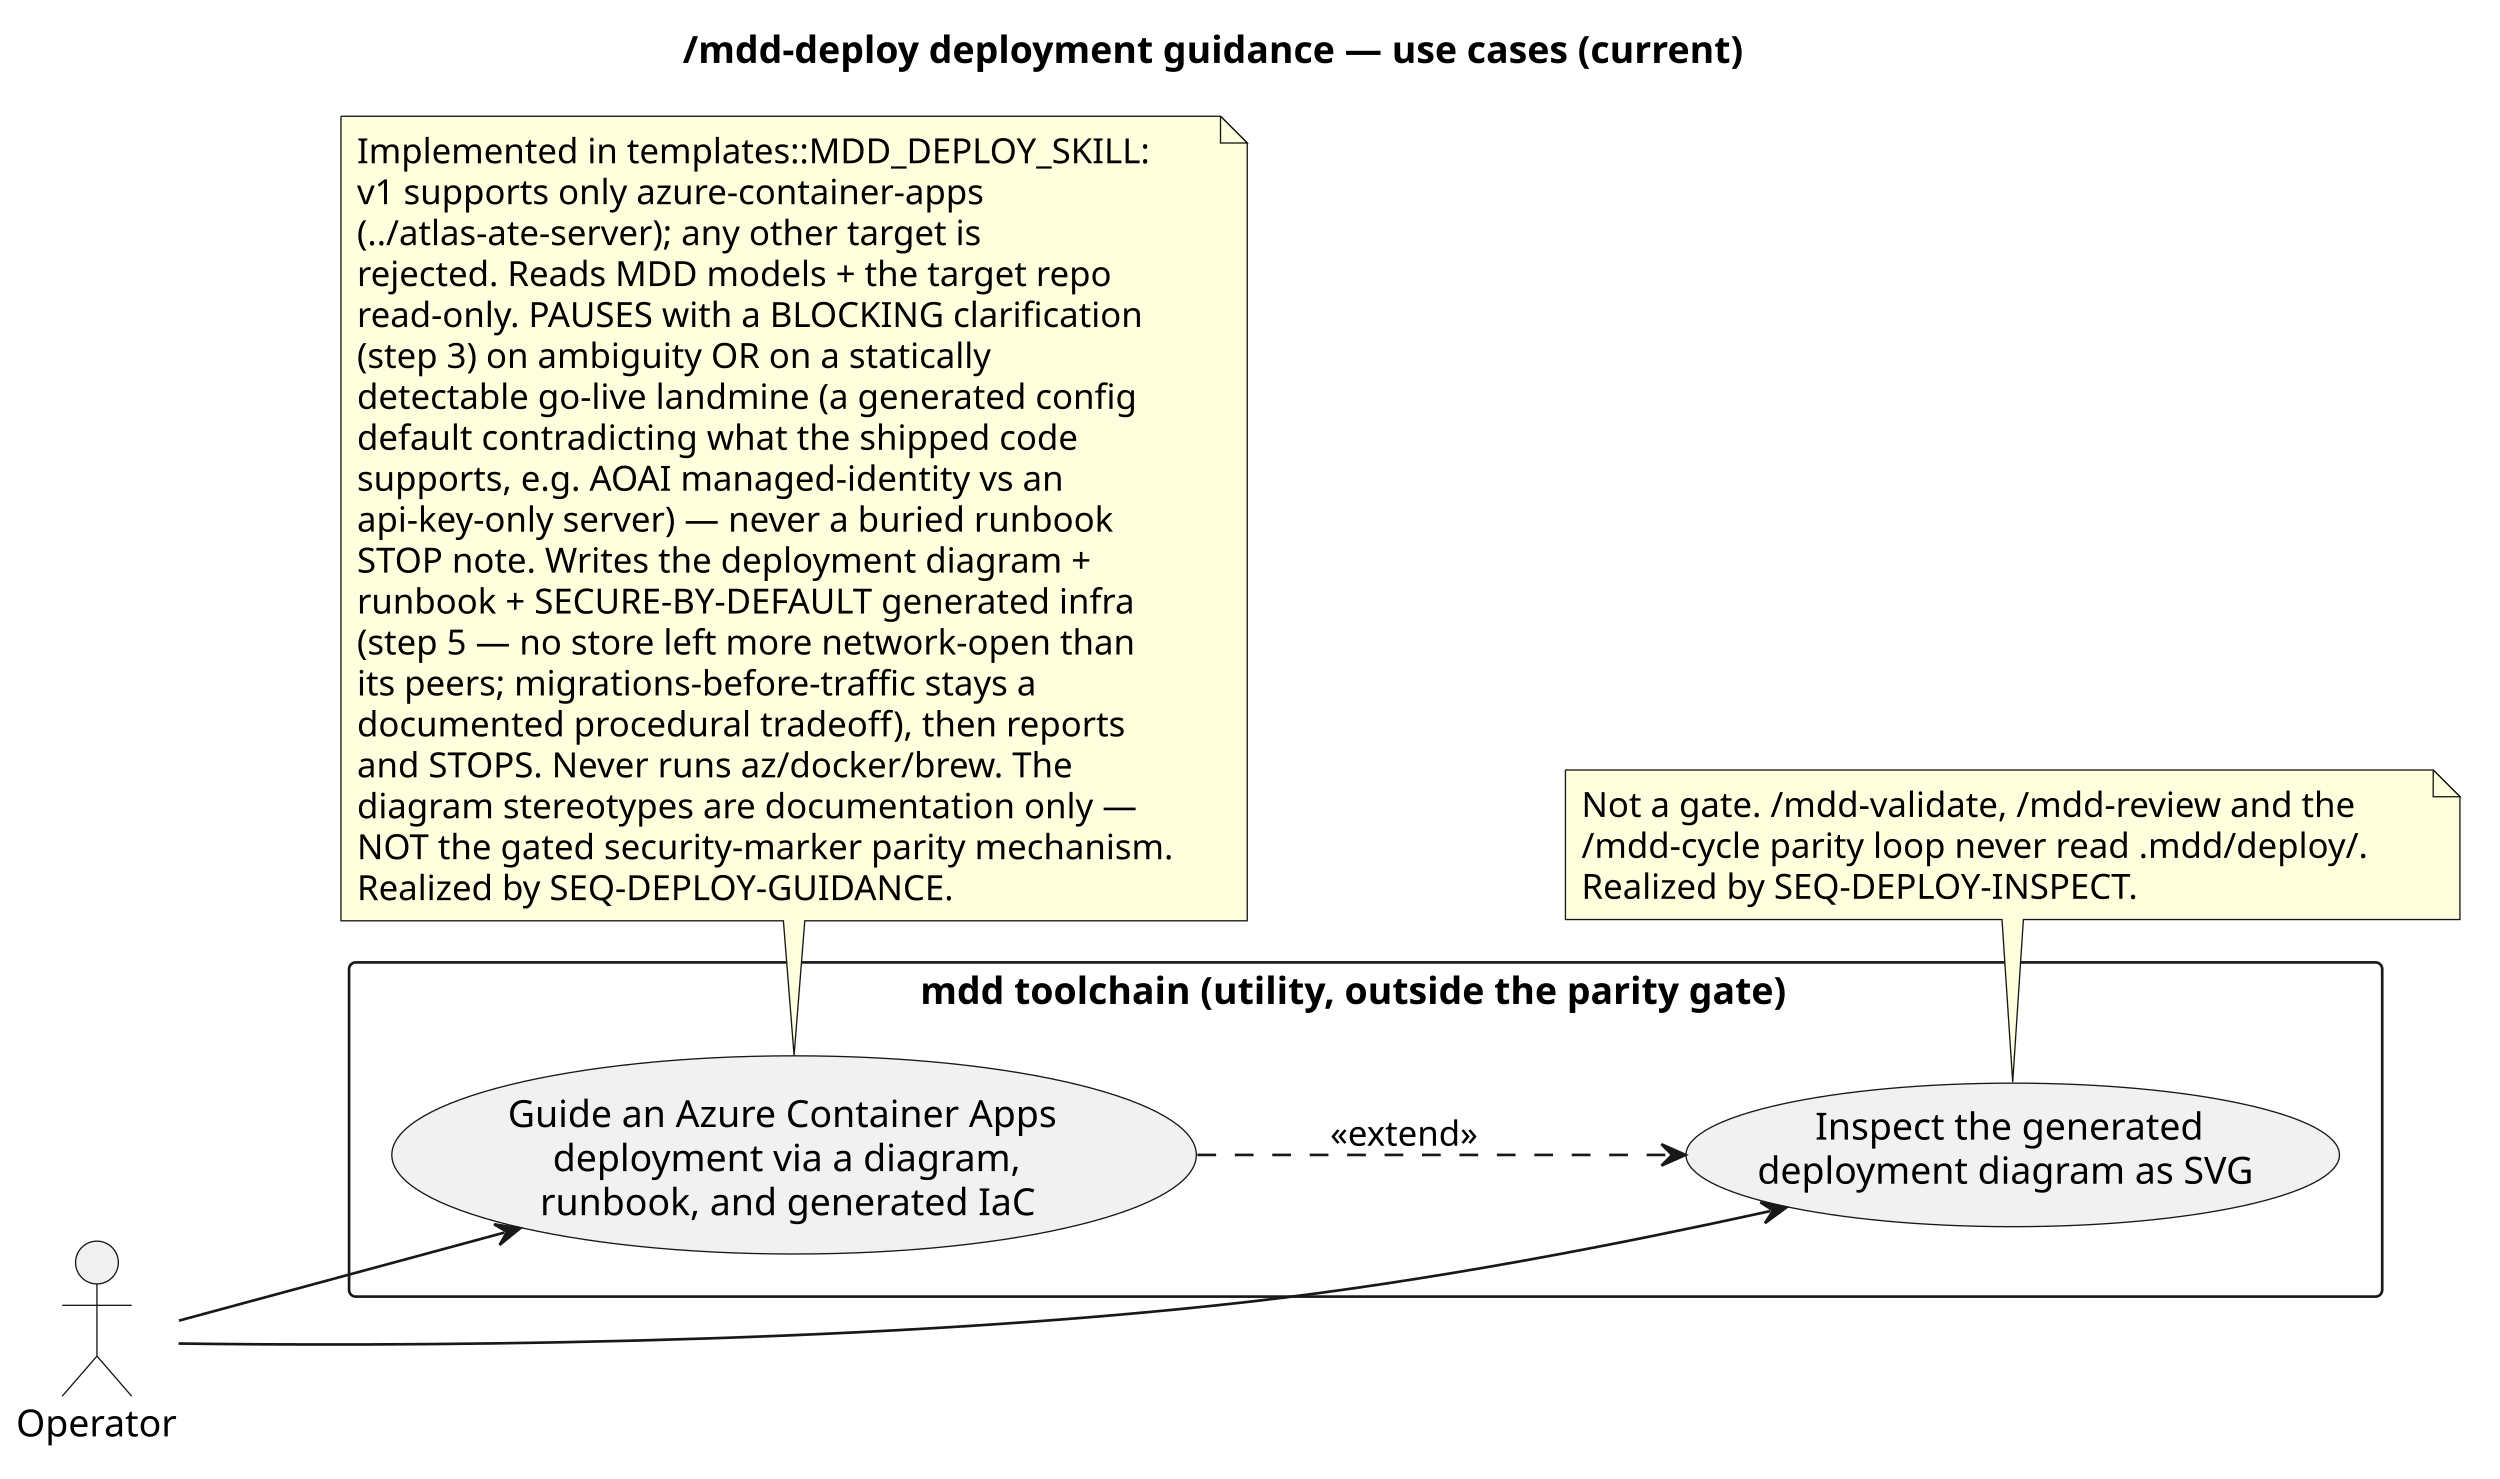
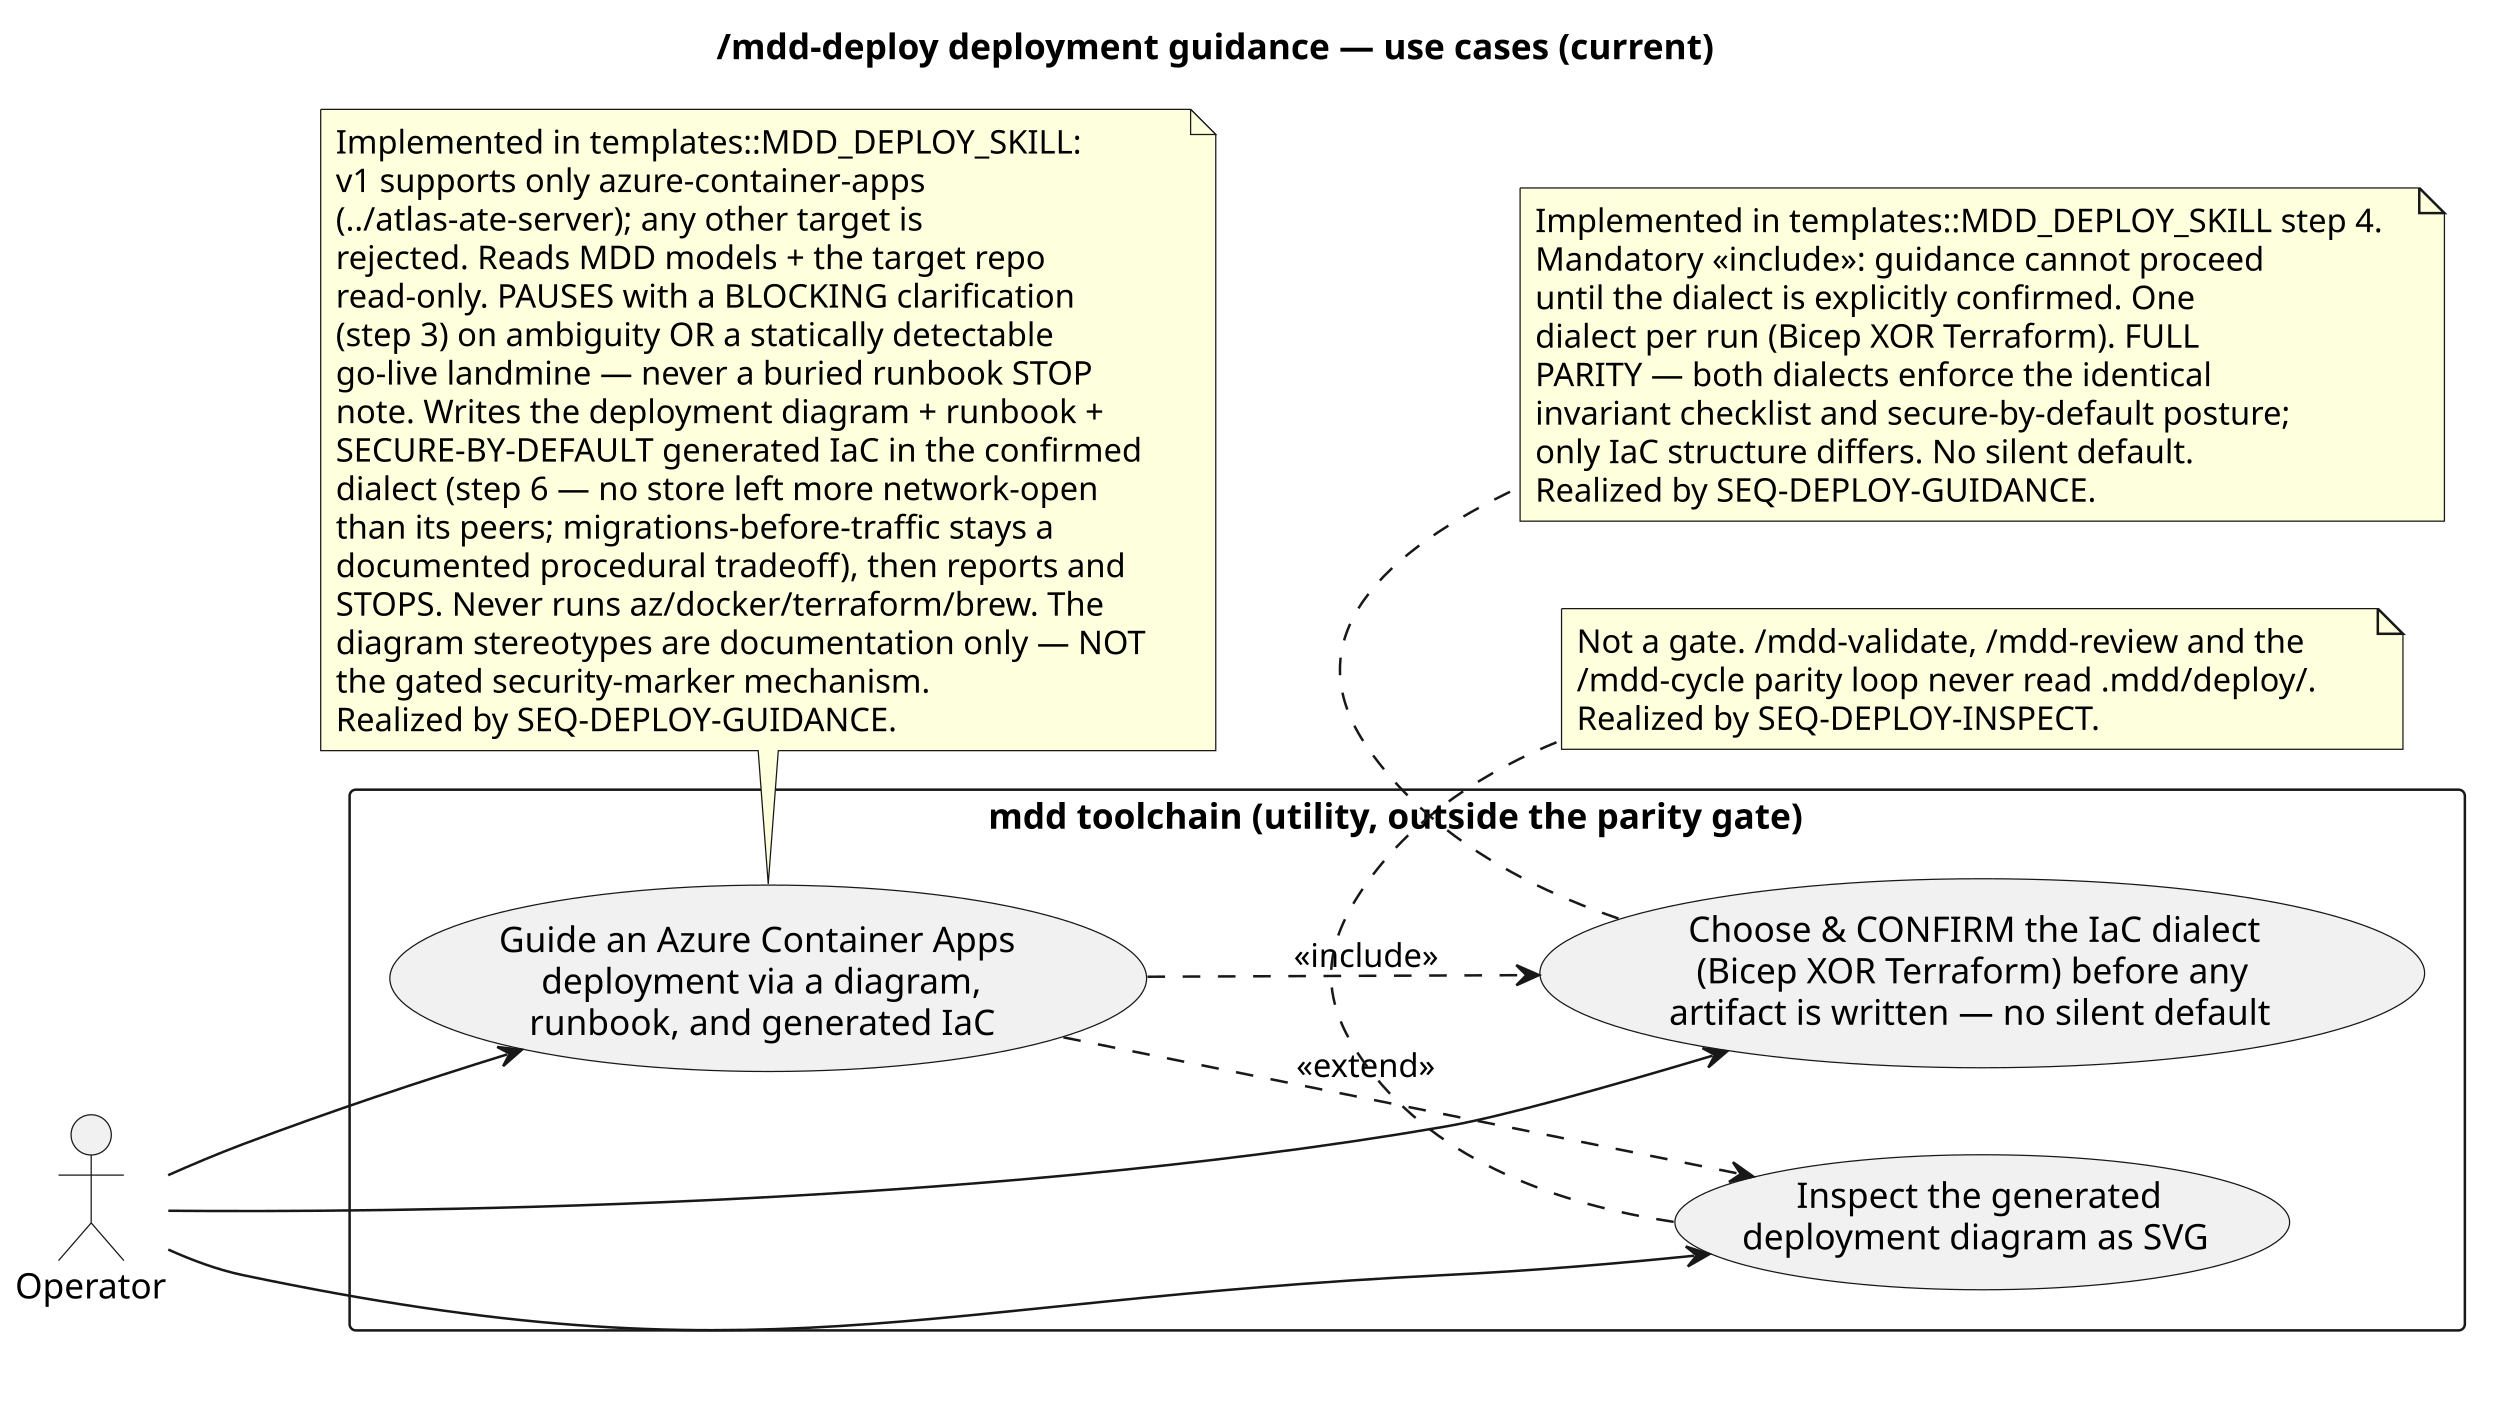
- <svg xmlns="http://www.w3.org/2000/svg" contentStyleType="text/css" data-diagram-type="DESCRIPTION" height="553px" preserveAspectRatio="none" style="width:935px;height:553px;background:#FFFFFF;" version="1.1" viewBox="0 0 935 553" width="935px" zoomAndPan="magnify">
+ <svg xmlns="http://www.w3.org/2000/svg" contentStyleType="text/css" data-diagram-type="DESCRIPTION" height="565px" preserveAspectRatio="none" style="width:994px;height:565px;background:#FFFFFF;" version="1.1" viewBox="0 0 994 565" width="994px" zoomAndPan="magnify">
  <defs />
  <g>
-     <g class="title" data-source-line="13">
-       <text fill="#000000" font-family="sans-serif" font-size="14" font-weight="700" lengthAdjust="spacing" textLength="417.334" x="255.342" y="23.535">/mdd-deploy deployment guidance — use cases (current)</text>
+     <g class="title" data-source-line="15">
+       <text fill="#000000" font-family="sans-serif" font-size="14" font-weight="700" lengthAdjust="spacing" textLength="417.334" x="284.848" y="23.535">/mdd-deploy deployment guidance — use cases (current)</text>
    </g>
-     <g class="cluster" data-qualified-name="mdd toolchain .utility. outside the parity gate." data-source-line="19" id="ent0003">
-       <rect fill="none" height="125" rx="2.5" ry="2.5" style="stroke:#181818;stroke-width:1;" width="760.4" x="130.55" y="359.938" />
-       <text fill="#000000" font-family="sans-serif" font-size="14" font-weight="700" lengthAdjust="spacing" textLength="333.177" x="344.162" y="375.473">mdd toolchain (utility, outside the parity gate)</text>
+     <g class="cluster" data-qualified-name="mdd toolchain .utility. outside the parity gate." data-source-line="21" id="ent0003">
+       <rect fill="none" height="215" rx="2.5" ry="2.5" style="stroke:#181818;stroke-width:1;" width="841.03" x="139" y="313.968" />
+       <text fill="#000000" font-family="sans-serif" font-size="14" font-weight="700" lengthAdjust="spacing" textLength="333.177" x="392.927" y="329.503">mdd toolchain (utility, outside the parity gate)</text>
    </g>
-     <g class="entity" data-qualified-name="mdd toolchain .utility. outside the parity gate..Guide" data-source-line="20" id="ent0004">
-       <ellipse cx="296.986" cy="431.939" fill="#F1F1F1" rx="150.446" ry="37.061" style="stroke:#181818;stroke-width:0.5;" />
-       <text fill="#000000" font-family="sans-serif" font-size="14" lengthAdjust="spacing" textLength="214.129" x="189.921" y="421.509">Guide an Azure Container Apps</text>
-       <text fill="#000000" font-family="sans-serif" font-size="14" lengthAdjust="spacing" textLength="180.503" x="206.734" y="437.997">deployment via a diagram,</text>
-       <text fill="#000000" font-family="sans-serif" font-size="14" lengthAdjust="spacing" textLength="190.025" x="201.973" y="454.485">runbook, and generated IaC</text>
+     <g class="entity" data-qualified-name="mdd toolchain .utility. outside the parity gate..Guide" data-source-line="22" id="ent0004">
+       <ellipse cx="305.446" cy="388.969" fill="#F1F1F1" rx="150.446" ry="37.061" style="stroke:#181818;stroke-width:0.5;" />
+       <text fill="#000000" font-family="sans-serif" font-size="14" lengthAdjust="spacing" textLength="214.129" x="198.381" y="378.538">Guide an Azure Container Apps</text>
+       <text fill="#000000" font-family="sans-serif" font-size="14" lengthAdjust="spacing" textLength="180.503" x="215.194" y="395.027">deployment via a diagram,</text>
+       <text fill="#000000" font-family="sans-serif" font-size="14" lengthAdjust="spacing" textLength="190.025" x="210.433" y="411.515">runbook, and generated IaC</text>
    </g>
-     <g class="entity" data-qualified-name="mdd toolchain .utility. outside the parity gate..Inspect" data-source-line="21" id="ent0005">
-       <ellipse cx="752.755" cy="431.939" fill="#F1F1F1" rx="122.205" ry="26.841" style="stroke:#181818;stroke-width:0.5;" />
-       <text fill="#000000" font-family="sans-serif" font-size="14" lengthAdjust="spacing" textLength="147.786" x="678.862" y="426.22">Inspect the generated</text>
-       <text fill="#000000" font-family="sans-serif" font-size="14" lengthAdjust="spacing" textLength="190.996" x="657.257" y="442.708">deployment diagram as SVG</text>
+     <g class="entity" data-qualified-name="mdd toolchain .utility. outside the parity gate..Dialect" data-source-line="23" id="ent0005">
+       <ellipse cx="788.137" cy="386.966" fill="#F1F1F1" rx="175.887" ry="37.578" style="stroke:#181818;stroke-width:0.5;" />
+       <text fill="#000000" font-family="sans-serif" font-size="14" lengthAdjust="spacing" textLength="233.796" x="671.239" y="374.479">Choose &amp; CONFIRM the IaC dialect</text>
+       <text fill="#000000" font-family="sans-serif" font-size="14" lengthAdjust="spacing" textLength="227.206" x="674.534" y="390.967">(Bicep XOR Terraform) before any</text>
+       <text fill="#000000" font-family="sans-serif" font-size="14" lengthAdjust="spacing" textLength="249.019" x="663.628" y="407.455">artifact is written — no silent default</text>
    </g>
-     <g class="entity" data-qualified-name="Op" data-source-line="17" id="ent0002">
-       <ellipse cx="36.256" cy="472.188" fill="#F1F1F1" rx="8" ry="8" style="stroke:#181818;stroke-width:0.5;" />
-       <path d="M36.256,480.188 L36.256,507.188 M23.256,488.188 L49.256,488.188 M36.256,507.188 L23.256,522.188 M36.256,507.188 L49.256,522.188" fill="none" style="stroke:#181818;stroke-width:0.5;" />
-       <text fill="#000000" font-family="sans-serif" font-size="14" lengthAdjust="spacing" textLength="60.512" x="6" y="537.223">Operator</text>
+     <g class="entity" data-qualified-name="mdd toolchain .utility. outside the parity gate..Inspect" data-source-line="24" id="ent0006">
+       <ellipse cx="788.145" cy="485.969" fill="#F1F1F1" rx="122.205" ry="26.841" style="stroke:#181818;stroke-width:0.5;" />
+       <text fill="#000000" font-family="sans-serif" font-size="14" lengthAdjust="spacing" textLength="147.786" x="714.252" y="480.25">Inspect the generated</text>
+       <text fill="#000000" font-family="sans-serif" font-size="14" lengthAdjust="spacing" textLength="190.996" x="692.647" y="496.738">deployment diagram as SVG</text>
    </g>
-     <g class="entity" data-qualified-name="GMN9" data-source-line="30" id="ent0010">
-       <path d="M127.51,43.488 L127.51,344.389 A0,0 0 0 0 127.51,344.389 L292.99,344.389 L296.99,394.748 L300.99,344.389 L466.47,344.389 A0,0 0 0 0 466.47,344.389 L466.47,53.488 L456.47,43.488 L127.51,43.488 A0,0 0 0 0 127.51,43.488" fill="#FEFFDD" style="stroke:#181818;stroke-width:0.5;" />
-       <path d="M456.47,43.488 L456.47,53.488 L466.47,53.488 L456.47,43.488" fill="#FEFFDD" style="stroke:#181818;stroke-width:0.5;" />
+     <g class="entity" data-qualified-name="Op" data-source-line="19" id="ent0002">
+       <ellipse cx="36.256" cy="451.228" fill="#F1F1F1" rx="8" ry="8" style="stroke:#181818;stroke-width:0.5;" />
+       <path d="M36.256,459.228 L36.256,486.228 M23.256,467.228 L49.256,467.228 M36.256,486.228 L23.256,501.228 M36.256,486.228 L49.256,501.228" fill="none" style="stroke:#181818;stroke-width:0.5;" />
+       <text fill="#000000" font-family="sans-serif" font-size="14" lengthAdjust="spacing" textLength="60.512" x="6" y="516.263">Operator</text>
+     </g>
+     <g class="entity" data-qualified-name="GMN12" data-source-line="35" id="ent0013">
+       <path d="M127.51,43.488 L127.51,298.457 A0,0 0 0 0 127.51,298.457 L301.45,298.457 L305.45,351.498 L309.45,298.457 L483.387,298.457 A0,0 0 0 0 483.387,298.457 L483.387,53.488 L473.387,43.488 L127.51,43.488 A0,0 0 0 0 127.51,43.488" fill="#FEFFDD" style="stroke:#181818;stroke-width:0.5;" />
+       <path d="M473.387,43.488 L473.387,53.488 L483.387,53.488 L473.387,43.488" fill="#FEFFDD" style="stroke:#181818;stroke-width:0.5;" />
      <text fill="#000000" font-family="sans-serif" font-size="13" lengthAdjust="spacing" textLength="303.151" x="133.51" y="61.057">Implemented in templates::MDD_DEPLOY_SKILL:</text>
      <text fill="#000000" font-family="sans-serif" font-size="13" lengthAdjust="spacing" textLength="249.361" x="133.51" y="76.367">v1 supports only azure-container-apps</text>
      <text fill="#000000" font-family="sans-serif" font-size="13" lengthAdjust="spacing" textLength="249.952" x="133.51" y="91.678">(../atlas-ate-server); any other target is</text>
      <text fill="#000000" font-family="sans-serif" font-size="13" lengthAdjust="spacing" textLength="294.474" x="133.51" y="106.988">rejected. Reads MDD models + the target repo</text>
      <text fill="#000000" font-family="sans-serif" font-size="13" lengthAdjust="spacing" textLength="305.278" x="133.51" y="122.299">read-only. PAUSES with a BLOCKING clarification</text>
-       <text fill="#000000" font-family="sans-serif" font-size="13" lengthAdjust="spacing" textLength="248.263" x="133.51" y="137.609">(step 3) on ambiguity OR on a statically</text>
-       <text fill="#000000" font-family="sans-serif" font-size="13" lengthAdjust="spacing" textLength="303.678" x="133.51" y="152.92">detectable go-live landmine (a generated config</text>
-       <text fill="#000000" font-family="sans-serif" font-size="13" lengthAdjust="spacing" textLength="278.713" x="133.51" y="168.231">default contradicting what the shipped code</text>
-       <text fill="#000000" font-family="sans-serif" font-size="13" lengthAdjust="spacing" textLength="277.634" x="133.51" y="183.541">supports, e.g. AOAI managed-identity vs an</text>
-       <text fill="#000000" font-family="sans-serif" font-size="13" lengthAdjust="spacing" textLength="298.524" x="133.51" y="198.852">api-key-only server) — never a buried runbook</text>
-       <text fill="#000000" font-family="sans-serif" font-size="13" lengthAdjust="spacing" textLength="285.207" x="133.51" y="214.162">STOP note. Writes the deployment diagram +</text>
-       <text fill="#000000" font-family="sans-serif" font-size="13" lengthAdjust="spacing" textLength="307.36" x="133.51" y="229.473">runbook + SECURE-BY-DEFAULT generated infra</text>
-       <text fill="#000000" font-family="sans-serif" font-size="13" lengthAdjust="spacing" textLength="304.954" x="133.51" y="244.783">(step 5 — no store left more network-open than</text>
-       <text fill="#000000" font-family="sans-serif" font-size="13" lengthAdjust="spacing" textLength="270.626" x="133.51" y="260.094">its peers; migrations-before-traffic stays a</text>
-       <text fill="#000000" font-family="sans-serif" font-size="13" lengthAdjust="spacing" textLength="295.426" x="133.51" y="275.404">documented procedural tradeoff), then reports</text>
-       <text fill="#000000" font-family="sans-serif" font-size="13" lengthAdjust="spacing" textLength="281.493" x="133.51" y="290.715">and STOPS. Never runs az/docker/brew. The</text>
-       <text fill="#000000" font-family="sans-serif" font-size="13" lengthAdjust="spacing" textLength="299.812" x="133.51" y="306.025">diagram stereotypes are documentation only —</text>
-       <text fill="#000000" font-family="sans-serif" font-size="13" lengthAdjust="spacing" textLength="317.96" x="133.51" y="321.336">NOT the gated security-marker parity mechanism.</text>
-       <text fill="#000000" font-family="sans-serif" font-size="13" lengthAdjust="spacing" textLength="235.136" x="133.51" y="336.647">Realized by SEQ-DEPLOY-GUIDANCE.</text>
+       <text fill="#000000" font-family="sans-serif" font-size="13" lengthAdjust="spacing" textLength="297.623" x="133.51" y="137.609">(step 3) on ambiguity OR a statically detectable</text>
+       <text fill="#000000" font-family="sans-serif" font-size="13" lengthAdjust="spacing" textLength="313.53" x="133.51" y="152.92">go-live landmine — never a buried runbook STOP</text>
+       <text fill="#000000" font-family="sans-serif" font-size="13" lengthAdjust="spacing" textLength="320.353" x="133.51" y="168.231">note. Writes the deployment diagram + runbook +</text>
+       <text fill="#000000" font-family="sans-serif" font-size="13" lengthAdjust="spacing" textLength="334.877" x="133.51" y="183.541">SECURE-BY-DEFAULT generated IaC in the confirmed</text>
+       <text fill="#000000" font-family="sans-serif" font-size="13" lengthAdjust="spacing" textLength="318.418" x="133.51" y="198.852">dialect (step 6 — no store left more network-open</text>
+       <text fill="#000000" font-family="sans-serif" font-size="13" lengthAdjust="spacing" textLength="302.916" x="133.51" y="214.162">than its peers; migrations-before-traffic stays a</text>
+       <text fill="#000000" font-family="sans-serif" font-size="13" lengthAdjust="spacing" textLength="322.969" x="133.51" y="229.473">documented procedural tradeoff), then reports and</text>
+       <text fill="#000000" font-family="sans-serif" font-size="13" lengthAdjust="spacing" textLength="320.912" x="133.51" y="244.783">STOPS. Never runs az/docker/terraform/brew. The</text>
+       <text fill="#000000" font-family="sans-serif" font-size="13" lengthAdjust="spacing" textLength="331.849" x="133.51" y="260.094">diagram stereotypes are documentation only — NOT</text>
+       <text fill="#000000" font-family="sans-serif" font-size="13" lengthAdjust="spacing" textLength="245.718" x="133.51" y="275.404">the gated security-marker mechanism.</text>
+       <text fill="#000000" font-family="sans-serif" font-size="13" lengthAdjust="spacing" textLength="235.136" x="133.51" y="290.715">Realized by SEQ-DEPLOY-GUIDANCE.</text>
    </g>
-     <g class="entity" data-qualified-name="GMN12" data-source-line="52" id="ent0013">
-       <path d="M585.47,287.968 L585.47,343.9 A0,0 0 0 0 585.47,343.9 L748.75,343.9 L752.75,404.748 L756.75,343.9 L920.019,343.9 A0,0 0 0 0 920.019,343.9 L920.019,297.968 L910.019,287.968 L585.47,287.968 A0,0 0 0 0 585.47,287.968" fill="#FEFFDD" style="stroke:#181818;stroke-width:0.5;" />
-       <path d="M910.019,287.968 L910.019,297.968 L920.019,297.968 L910.019,287.968" fill="#FEFFDD" style="stroke:#181818;stroke-width:0.5;" />
-       <text fill="#000000" font-family="sans-serif" font-size="13" lengthAdjust="spacing" textLength="308.407" x="591.47" y="305.537">Not a gate. /mdd-validate, /mdd-review and the</text>
-       <text fill="#000000" font-family="sans-serif" font-size="13" lengthAdjust="spacing" textLength="313.549" x="591.47" y="320.847">/mdd-cycle parity loop never read .mdd/deploy/.</text>
-       <text fill="#000000" font-family="sans-serif" font-size="13" lengthAdjust="spacing" textLength="220.435" x="591.47" y="336.158">Realized by SEQ-DEPLOY-INSPECT.</text>
+     <g class="entity" data-qualified-name="GMN15" data-source-line="54" id="ent0016">
+       <path d="M604.39,74.728 L604.39,207.213 L971.902,207.213 L971.902,84.728 L961.902,74.728 L604.39,74.728" fill="#FEFFDD" style="stroke:#181818;stroke-width:0.5;" />
+       <path d="M961.902,74.728 L961.902,84.728 L971.902,84.728 L961.902,74.728" fill="#FEFFDD" style="stroke:#181818;stroke-width:1;" />
+       <text fill="#000000" font-family="sans-serif" font-size="13" lengthAdjust="spacing" textLength="346.512" x="610.39" y="92.297">Implemented in templates::MDD_DEPLOY_SKILL step 4.</text>
+       <text fill="#000000" font-family="sans-serif" font-size="13" lengthAdjust="spacing" textLength="297.584" x="610.39" y="107.607">Mandatory «include»: guidance cannot proceed</text>
+       <text fill="#000000" font-family="sans-serif" font-size="13" lengthAdjust="spacing" textLength="275.787" x="610.39" y="122.918">until the dialect is explicitly confirmed. One</text>
+       <text fill="#000000" font-family="sans-serif" font-size="13" lengthAdjust="spacing" textLength="274.206" x="610.39" y="138.228">dialect per run (Bicep XOR Terraform). FULL</text>
+       <text fill="#000000" font-family="sans-serif" font-size="13" lengthAdjust="spacing" textLength="280.42" x="610.39" y="153.539">PARITY — both dialects enforce the identical</text>
+       <text fill="#000000" font-family="sans-serif" font-size="13" lengthAdjust="spacing" textLength="317.681" x="610.39" y="168.849">invariant checklist and secure-by-default posture;</text>
+       <text fill="#000000" font-family="sans-serif" font-size="13" lengthAdjust="spacing" textLength="273.121" x="610.39" y="184.16">only IaC structure differs. No silent default.</text>
+       <text fill="#000000" font-family="sans-serif" font-size="13" lengthAdjust="spacing" textLength="235.136" x="610.39" y="199.47">Realized by SEQ-DEPLOY-GUIDANCE.</text>
    </g>
-     <g class="link" data-entity-1="ent0002" data-entity-2="ent0004" data-link-type="dependency" data-source-line="24" id="lnk6">
-       <path d="M66.94,493.908 C98.06,485.478 142.938,473.346 188.708,460.956" fill="none" id="Op-to-Guide" style="stroke:#181818;stroke-width:1;" />
-       <polygon fill="#181818" points="194.5,459.388,184.768,457.879,189.674,460.695,186.858,465.601,194.5,459.388" style="stroke:#181818;stroke-width:1;" />
+     <g class="entity" data-qualified-name="GMN18" data-source-line="65" id="ent0019">
+       <path d="M620.87,241.998 L620.87,297.93 L955.419,297.93 L955.419,251.998 L945.419,241.998 L620.87,241.998" fill="#FEFFDD" style="stroke:#181818;stroke-width:0.5;" />
+       <path d="M945.419,241.998 L945.419,251.998 L955.419,251.998 L945.419,241.998" fill="#FEFFDD" style="stroke:#181818;stroke-width:1;" />
+       <text fill="#000000" font-family="sans-serif" font-size="13" lengthAdjust="spacing" textLength="308.407" x="626.87" y="259.567">Not a gate. /mdd-validate, /mdd-review and the</text>
+       <text fill="#000000" font-family="sans-serif" font-size="13" lengthAdjust="spacing" textLength="313.549" x="626.87" y="274.877">/mdd-cycle parity loop never read .mdd/deploy/.</text>
+       <text fill="#000000" font-family="sans-serif" font-size="13" lengthAdjust="spacing" textLength="220.435" x="626.87" y="290.188">Realized by SEQ-DEPLOY-INSPECT.</text>
    </g>
-     <g class="link" data-entity-1="ent0002" data-entity-2="ent0005" data-link-type="dependency" data-source-line="25" id="lnk7">
-       <path d="M66.77,502.478 C136.54,503.418 317,503.848 466.47,486.938 C534.88,479.188 605.59,465.356 662.16,452.926" fill="none" id="Op-to-Inspect" style="stroke:#181818;stroke-width:1;" />
-       <polygon fill="#181818" points="668.02,451.638,658.371,449.663,663.136,452.711,660.088,457.477,668.02,451.638" style="stroke:#181818;stroke-width:1;" />
+     <g class="link" data-entity-1="ent0002" data-entity-2="ent0004" data-link-type="dependency" data-source-line="27" id="lnk7">
+       <path d="M66.84,467.248 C76.24,463.088 86.74,458.648 96.51,454.968 C132.31,441.478 166.5,430.139 201.71,419.199" fill="none" id="Op-to-Guide" style="stroke:#181818;stroke-width:1;" />
+       <polygon fill="#181818" points="207.44,417.418,197.658,416.269,202.665,418.902,200.032,423.909,207.44,417.418" style="stroke:#181818;stroke-width:1;" />
    </g>
-     <g class="link" data-entity-1="ent0004" data-entity-2="ent0005" data-link-type="dependency" data-source-line="27" id="lnk8">
-       <path d="M447.83,431.938 C507.07,431.938 568.27,431.938 624.38,431.938" fill="none" id="Guide-to-Inspect" style="stroke:#181818;stroke-width:1;stroke-dasharray:7,7;" />
-       <polygon fill="#181818" points="630.38,431.938,621.38,427.938,625.38,431.938,621.38,435.938,630.38,431.938" style="stroke:#181818;stroke-width:1;" />
-       <text fill="#000000" font-family="sans-serif" font-size="13" lengthAdjust="spacing" textLength="57.192" x="497.47" y="428.507">«extend»</text>
+     <g class="link" data-entity-1="ent0002" data-entity-2="ent0005" data-link-type="dependency" data-source-line="28" id="lnk8">
+       <path d="M66.92,481.398 C148.54,482.098 383.1,480.858 574.39,447.968 C596.54,444.158 637.141,432.804 680.931,419.734" fill="none" id="Op-to-Dialect" style="stroke:#181818;stroke-width:1;" />
+       <polygon fill="#181818" points="686.68,418.018,676.912,416.759,681.889,419.448,679.2,424.425,686.68,418.018" style="stroke:#181818;stroke-width:1;" />
+     </g>
+     <g class="link" data-entity-1="ent0002" data-entity-2="ent0006" data-link-type="dependency" data-source-line="29" id="lnk9">
+       <path d="M66.9,496.828 C76.13,500.978 86.51,504.868 96.51,506.968 C304.38,550.568 362.26,517.408 574.39,506.968 C608.68,505.278 640.001,502.673 673.641,499.263" fill="none" id="Op-to-Inspect" style="stroke:#181818;stroke-width:1;" />
+       <polygon fill="#181818" points="679.61,498.658,670.253,495.586,674.635,499.163,671.059,503.546,679.61,498.658" style="stroke:#181818;stroke-width:1;" />
+     </g>
+     <g class="link" data-entity-1="ent0004" data-entity-2="ent0005" data-link-type="dependency" data-source-line="31" id="lnk10">
+       <path d="M456.24,388.348 C505.56,388.138 554.84,387.933 605.88,387.723" fill="none" id="Guide-to-Dialect" style="stroke:#181818;stroke-width:1;stroke-dasharray:7,7;" />
+       <polygon fill="#181818" points="611.88,387.698,602.864,383.735,606.88,387.719,602.896,391.735,611.88,387.698" style="stroke:#181818;stroke-width:1;" />
+       <text fill="#000000" font-family="sans-serif" font-size="13" lengthAdjust="spacing" textLength="59.357" x="514.39" y="384.477">«include»</text>
+     </g>
+     <g class="link" data-entity-1="ent0004" data-entity-2="ent0006" data-link-type="dependency" data-source-line="32" id="lnk11">
+       <path d="M422.81,412.448 C507.14,429.468 613.629,450.951 691.169,466.601" fill="none" id="Guide-to-Inspect" style="stroke:#181818;stroke-width:1;stroke-dasharray:7,7;" />
+       <polygon fill="#181818" points="697.05,467.788,689.019,462.087,692.149,466.799,687.437,469.929,697.05,467.788" style="stroke:#181818;stroke-width:1;" />
+       <text fill="#000000" font-family="sans-serif" font-size="13" lengthAdjust="spacing" textLength="57.192" x="515.39" y="428.227">«extend»</text>
+     </g>
+     <g class="link" data-entity-1="ent0005" data-entity-2="ent0016" data-link-type="association" data-source-line="54" id="lnk17">
+       <path d="M643.55,365.238 C604.89,352.088 567.36,331.068 543.89,297.468 C513.17,253.498 550.28,219.028 604.11,193.758" fill="none" id="Dialect-GMN15" style="stroke:#181818;stroke-width:1;stroke-dasharray:7,7;" />
+     </g>
+     <g class="link" data-entity-1="ent0006" data-entity-2="ent0019" data-link-type="association" data-source-line="65" id="lnk20">
+       <path d="M665.44,485.828 C619.73,478.908 572.14,462.048 543.89,424.468 C524.13,398.178 524.61,377.118 543.89,350.468 C562.8,324.328 590.49,306.538 620.5,294.448" fill="none" id="Inspect-GMN18" style="stroke:#181818;stroke-width:1;stroke-dasharray:7,7;" />
    </g>
  </g>
</svg>
